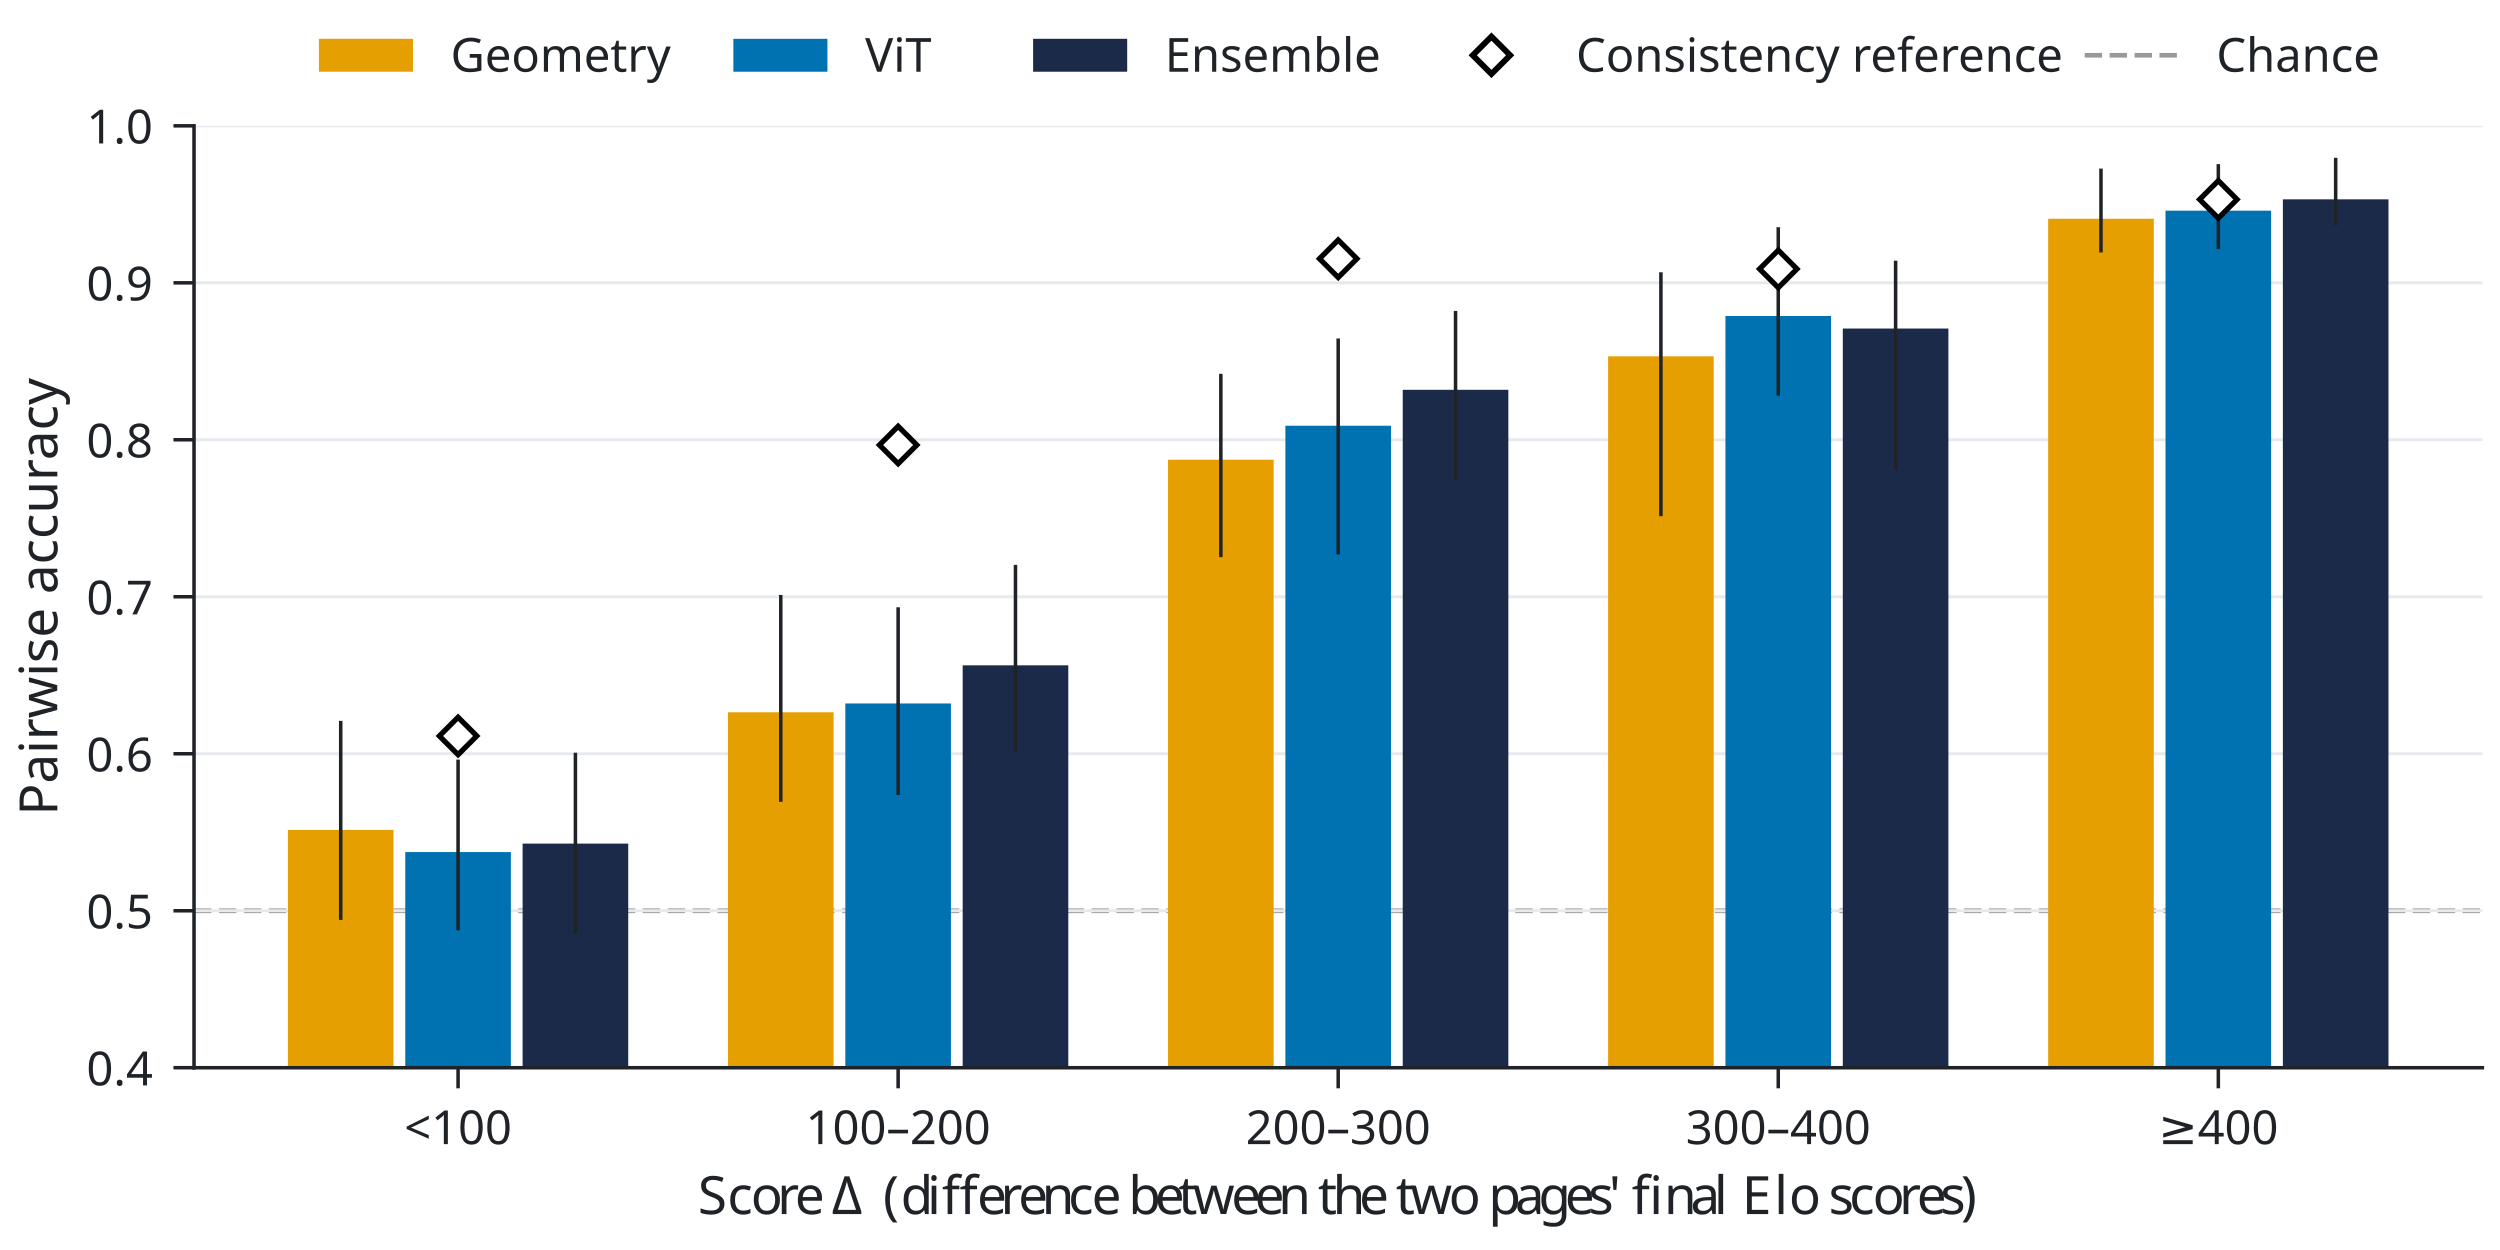
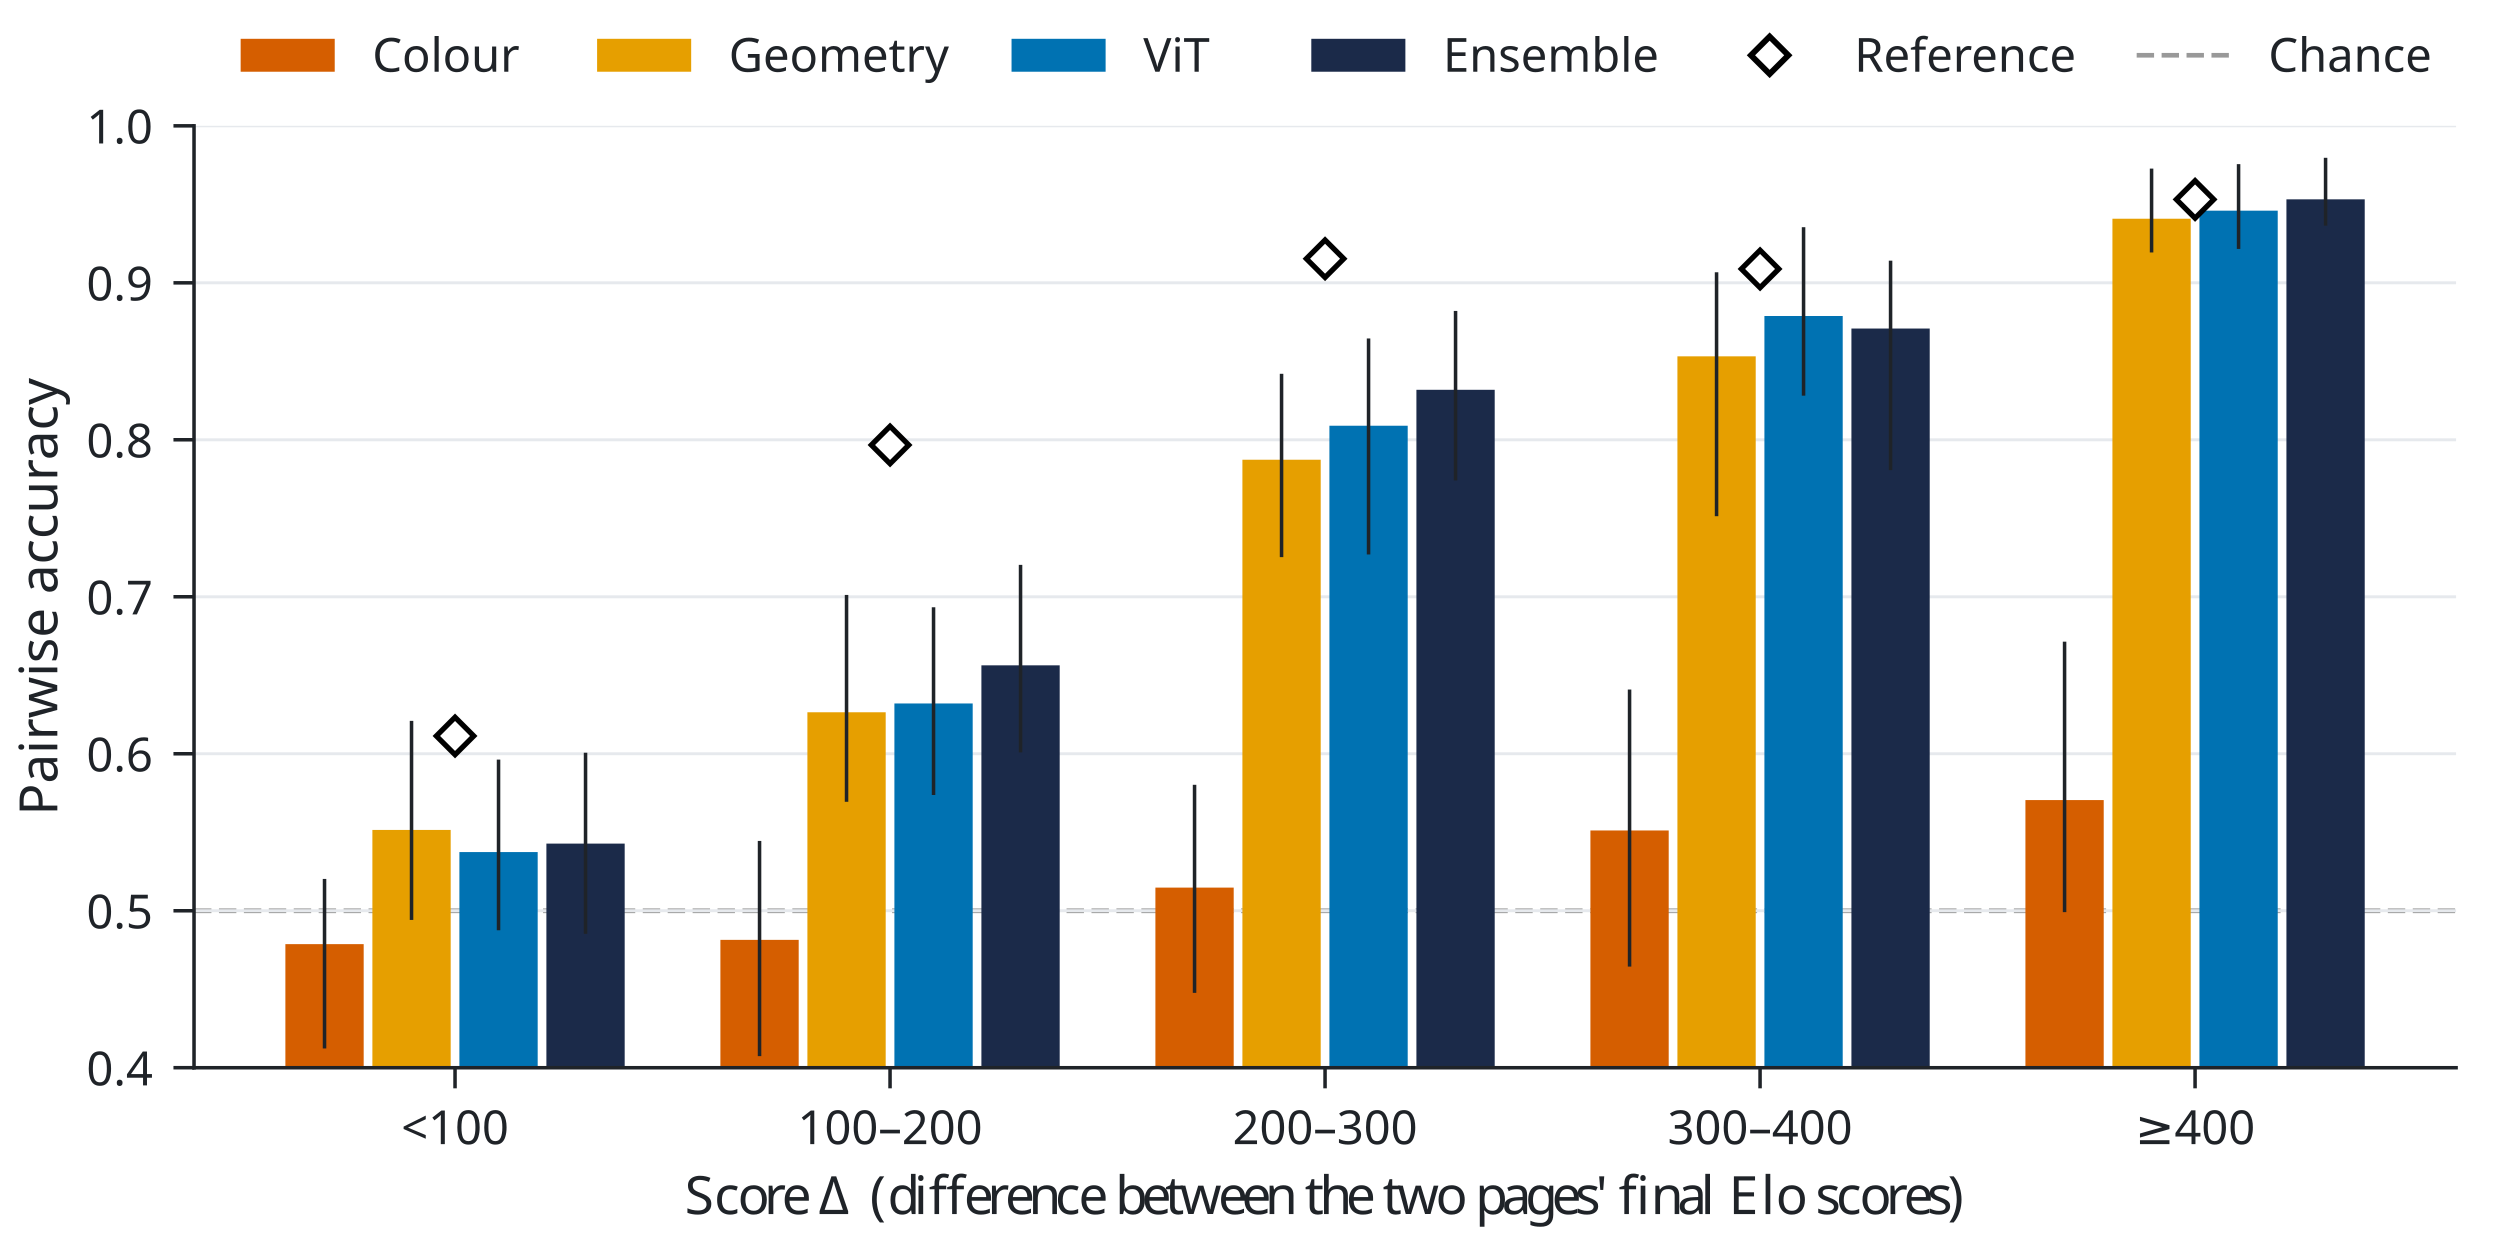
<svg xmlns="http://www.w3.org/2000/svg" xmlns:xlink="http://www.w3.org/1999/xlink" width="425.197pt" height="212.598pt" viewBox="0 0 425.197 212.598" version="1.1">
  <defs>
    <style type="text/css">*{stroke-linejoin: round; stroke-linecap: butt}</style>
  </defs>
  <g id="figure_1">
    <g id="patch_1">
      <path d="M 0 212.598  L 425.197 212.598  L 425.197 0  L 0 0  z " style="fill: #ffffff" />
    </g>
    <g id="axes_1">
      <g id="patch_2">
-         <path d="M 33 181.598  L 422.197 181.598  L 422.197 21.4  L 33 21.4  z " style="fill: #ffffff" />
+         <path d="M 33 181.598  L 417.727 181.598  L 417.727 21.4  L 33 21.4  z " style="fill: #ffffff" />
      </g>
      <g id="line2d_1">
-         <path d="M 33 154.899  L 422.197 154.899  " clip-path="url(#pdc57223ebe)" style="fill: none; stroke-dasharray: 2.96,1.28; stroke-dashoffset: 0; stroke: #999999; stroke-width: 0.8" />
+         <path d="M 33 154.899  L 417.727 154.899  " clip-path="url(#pe138b8163e)" style="fill: none; stroke-dasharray: 2.96,1.28; stroke-dashoffset: 0; stroke: #999999; stroke-width: 0.8" />
      </g>
      <g id="matplotlib.axis_1">
        <g id="xtick_1">
          <g id="line2d_2">
            <defs>
              <path id="mc6955b4640" d="M 0 0  L 0 3.5  " style="stroke: #1f2328; stroke-width: 0.6" />
            </defs>
            <g>
-               <use xlink:href="#mc6955b4640" x="77.908" y="181.598" style="fill: #1f2328; stroke: #1f2328; stroke-width: 0.6" />
+               <use xlink:href="#mc6955b4640" x="77.392" y="181.598" style="fill: #1f2328; stroke: #1f2328; stroke-width: 0.6" />
            </g>
          </g>
          <g id="text_1">
-             <text style="font-size: 8px; font-family: 'STIXGeneral'; text-anchor: middle; fill: #1f2328" x="77.908" y="194.598" transform="rotate(-0 77.90751 194.5982)">&lt;100</text>
+             <text style="font-size: 8px; font-family: 'STIXGeneral'; text-anchor: middle; fill: #1f2328" x="77.392" y="194.598" transform="rotate(-0 77.39179 194.5982)">&lt;100</text>
          </g>
        </g>
        <g id="xtick_2">
          <g id="line2d_3">
            <g>
-               <use xlink:href="#mc6955b4640" x="152.753" y="181.598" style="fill: #1f2328; stroke: #1f2328; stroke-width: 0.6" />
+               <use xlink:href="#mc6955b4640" x="151.378" y="181.598" style="fill: #1f2328; stroke: #1f2328; stroke-width: 0.6" />
            </g>
          </g>
          <g id="text_2">
-             <text style="font-size: 8px; font-family: 'STIXGeneral'; text-anchor: middle; fill: #1f2328" x="152.753" y="194.598" transform="rotate(-0 152.753 194.5982)">100–200</text>
+             <text style="font-size: 8px; font-family: 'STIXGeneral'; text-anchor: middle; fill: #1f2328" x="151.378" y="194.598" transform="rotate(-0 151.3777 194.5982)">100–200</text>
          </g>
        </g>
        <g id="xtick_3">
          <g id="line2d_4">
            <g>
-               <use xlink:href="#mc6955b4640" x="227.598" y="181.598" style="fill: #1f2328; stroke: #1f2328; stroke-width: 0.6" />
+               <use xlink:href="#mc6955b4640" x="225.364" y="181.598" style="fill: #1f2328; stroke: #1f2328; stroke-width: 0.6" />
            </g>
          </g>
          <g id="text_3">
-             <text style="font-size: 8px; font-family: 'STIXGeneral'; text-anchor: middle; fill: #1f2328" x="227.598" y="194.598" transform="rotate(-0 227.5984 194.5982)">200–300</text>
+             <text style="font-size: 8px; font-family: 'STIXGeneral'; text-anchor: middle; fill: #1f2328" x="225.364" y="194.598" transform="rotate(-0 225.3636 194.5982)">200–300</text>
          </g>
        </g>
        <g id="xtick_4">
          <g id="line2d_5">
            <g>
-               <use xlink:href="#mc6955b4640" x="302.444" y="181.598" style="fill: #1f2328; stroke: #1f2328; stroke-width: 0.6" />
+               <use xlink:href="#mc6955b4640" x="299.35" y="181.598" style="fill: #1f2328; stroke: #1f2328; stroke-width: 0.6" />
            </g>
          </g>
          <g id="text_4">
-             <text style="font-size: 8px; font-family: 'STIXGeneral'; text-anchor: middle; fill: #1f2328" x="302.444" y="194.598" transform="rotate(-0 302.4439 194.5982)">300–400</text>
+             <text style="font-size: 8px; font-family: 'STIXGeneral'; text-anchor: middle; fill: #1f2328" x="299.35" y="194.598" transform="rotate(-0 299.3495 194.5982)">300–400</text>
          </g>
        </g>
        <g id="xtick_5">
          <g id="line2d_6">
            <g>
-               <use xlink:href="#mc6955b4640" x="377.289" y="181.598" style="fill: #1f2328; stroke: #1f2328; stroke-width: 0.6" />
+               <use xlink:href="#mc6955b4640" x="373.335" y="181.598" style="fill: #1f2328; stroke: #1f2328; stroke-width: 0.6" />
            </g>
          </g>
          <g id="text_5">
-             <text style="font-size: 8px; font-family: 'STIXGeneral'; text-anchor: middle; fill: #1f2328" x="377.289" y="194.598" transform="rotate(-0 377.2893 194.5982)">≥400</text>
+             <text style="font-size: 8px; font-family: 'STIXGeneral'; text-anchor: middle; fill: #1f2328" x="373.335" y="194.598" transform="rotate(-0 373.3354 194.5982)">≥400</text>
          </g>
        </g>
        <g id="text_6">
-           <g style="fill: #1f2328" transform="translate(118.6984 207.3482)">
+           <g style="fill: #1f2328" transform="translate(116.4636 207.3482)">
            <text>
              <tspan x="0" y="-0.859" style="font-size: 9px; font-family: 'STIXGeneral'; fill: #1f2328">S</tspan>
              <tspan x="5.004" y="-0.859" style="font-size: 9px; font-family: 'STIXGeneral'; fill: #1f2328">c</tspan>
              <tspan x="9" y="-0.859" style="font-size: 9px; font-family: 'STIXGeneral'; fill: #1f2328">o</tspan>
              <tspan x="13.5" y="-0.859" style="font-size: 9px; font-family: 'STIXGeneral'; fill: #1f2328">r</tspan>
              <tspan x="16.497" y="-0.859" style="font-size: 9px; font-family: 'STIXGeneral'; fill: #1f2328">e</tspan>
              <tspan x="20.493" y="-0.859" style="font-size: 9px; font-family: 'STIXGeneral'; fill: #1f2328"> </tspan>
              <tspan x="22.743" y="-0.859" style="font-size: 9px; font-family: 'STIXGeneral'; fill: #1f2328">Δ</tspan>
              <tspan x="29.241" y="-0.859" style="font-size: 9px; font-family: 'STIXGeneral'; fill: #1f2328"> </tspan>
              <tspan x="31.491" y="-0.859" style="font-size: 9px; font-family: 'STIXGeneral'; fill: #1f2328">(</tspan>
              <tspan x="34.488" y="-0.859" style="font-size: 9px; font-family: 'STIXGeneral'; fill: #1f2328">d</tspan>
              <tspan x="38.988" y="-0.859" style="font-size: 9px; font-family: 'STIXGeneral'; fill: #1f2328">i</tspan>
              <tspan x="41.49" y="-0.859" style="font-size: 9px; font-family: 'STIXGeneral'; fill: #1f2328">f</tspan>
              <tspan x="44.487" y="-0.859" style="font-size: 9px; font-family: 'STIXGeneral'; fill: #1f2328">f</tspan>
              <tspan x="47.484" y="-0.859" style="font-size: 9px; font-family: 'STIXGeneral'; fill: #1f2328">e</tspan>
              <tspan x="51.48" y="-0.859" style="font-size: 9px; font-family: 'STIXGeneral'; fill: #1f2328">r</tspan>
              <tspan x="54.477" y="-0.859" style="font-size: 9px; font-family: 'STIXGeneral'; fill: #1f2328">e</tspan>
              <tspan x="58.473" y="-0.859" style="font-size: 9px; font-family: 'STIXGeneral'; fill: #1f2328">n</tspan>
              <tspan x="62.973" y="-0.859" style="font-size: 9px; font-family: 'STIXGeneral'; fill: #1f2328">c</tspan>
              <tspan x="66.969" y="-0.859" style="font-size: 9px; font-family: 'STIXGeneral'; fill: #1f2328">e</tspan>
              <tspan x="70.966" y="-0.859" style="font-size: 9px; font-family: 'STIXGeneral'; fill: #1f2328"> </tspan>
              <tspan x="73.216" y="-0.859" style="font-size: 9px; font-family: 'STIXGeneral'; fill: #1f2328">b</tspan>
              <tspan x="77.716" y="-0.859" style="font-size: 9px; font-family: 'STIXGeneral'; fill: #1f2328">e</tspan>
              <tspan x="81.712" y="-0.859" style="font-size: 9px; font-family: 'STIXGeneral'; fill: #1f2328">t</tspan>
              <tspan x="84.214" y="-0.859" style="font-size: 9px; font-family: 'STIXGeneral'; fill: #1f2328">w</tspan>
              <tspan x="90.712" y="-0.859" style="font-size: 9px; font-family: 'STIXGeneral'; fill: #1f2328">e</tspan>
              <tspan x="94.708" y="-0.859" style="font-size: 9px; font-family: 'STIXGeneral'; fill: #1f2328">e</tspan>
              <tspan x="98.704" y="-0.859" style="font-size: 9px; font-family: 'STIXGeneral'; fill: #1f2328">n</tspan>
              <tspan x="103.204" y="-0.859" style="font-size: 9px; font-family: 'STIXGeneral'; fill: #1f2328"> </tspan>
              <tspan x="105.454" y="-0.859" style="font-size: 9px; font-family: 'STIXGeneral'; fill: #1f2328">t</tspan>
              <tspan x="107.956" y="-0.859" style="font-size: 9px; font-family: 'STIXGeneral'; fill: #1f2328">h</tspan>
              <tspan x="112.456" y="-0.859" style="font-size: 9px; font-family: 'STIXGeneral'; fill: #1f2328">e</tspan>
              <tspan x="116.452" y="-0.859" style="font-size: 9px; font-family: 'STIXGeneral'; fill: #1f2328"> </tspan>
              <tspan x="118.702" y="-0.859" style="font-size: 9px; font-family: 'STIXGeneral'; fill: #1f2328">t</tspan>
              <tspan x="121.204" y="-0.859" style="font-size: 9px; font-family: 'STIXGeneral'; fill: #1f2328">w</tspan>
              <tspan x="127.702" y="-0.859" style="font-size: 9px; font-family: 'STIXGeneral'; fill: #1f2328">o</tspan>
              <tspan x="132.202" y="-0.859" style="font-size: 9px; font-family: 'STIXGeneral'; fill: #1f2328"> </tspan>
              <tspan x="134.452" y="-0.859" style="font-size: 9px; font-family: 'STIXGeneral'; fill: #1f2328">p</tspan>
              <tspan x="138.952" y="-0.859" style="font-size: 9px; font-family: 'STIXGeneral'; fill: #1f2328">a</tspan>
              <tspan x="142.948" y="-0.859" style="font-size: 9px; font-family: 'STIXGeneral'; fill: #1f2328">g</tspan>
              <tspan x="147.448" y="-0.859" style="font-size: 9px; font-family: 'STIXGeneral'; fill: #1f2328">e</tspan>
              <tspan x="151.444" y="-0.859" style="font-size: 9px; font-family: 'STIXGeneral'; fill: #1f2328">s</tspan>
              <tspan x="154.945" y="-0.859" style="font-size: 9px; font-family: 'STIXGeneral'; fill: #1f2328">'</tspan>
              <tspan x="156.565" y="-0.859" style="font-size: 9px; font-family: 'STIXGeneral'; fill: #1f2328"> </tspan>
              <tspan x="158.815" y="-0.859" style="font-size: 9px; font-family: 'STIXGeneral'; fill: #1f2328">f</tspan>
              <tspan x="161.812" y="-0.859" style="font-size: 9px; font-family: 'STIXGeneral'; fill: #1f2328">i</tspan>
              <tspan x="164.314" y="-0.859" style="font-size: 9px; font-family: 'STIXGeneral'; fill: #1f2328">n</tspan>
              <tspan x="168.814" y="-0.859" style="font-size: 9px; font-family: 'STIXGeneral'; fill: #1f2328">a</tspan>
              <tspan x="172.81" y="-0.859" style="font-size: 9px; font-family: 'STIXGeneral'; fill: #1f2328">l</tspan>
              <tspan x="175.312" y="-0.859" style="font-size: 9px; font-family: 'STIXGeneral'; fill: #1f2328"> </tspan>
              <tspan x="177.562" y="-0.859" style="font-size: 9px; font-family: 'STIXGeneral'; fill: #1f2328">E</tspan>
              <tspan x="183.061" y="-0.859" style="font-size: 9px; font-family: 'STIXGeneral'; fill: #1f2328">l</tspan>
              <tspan x="185.563" y="-0.859" style="font-size: 9px; font-family: 'STIXGeneral'; fill: #1f2328">o</tspan>
              <tspan x="190.063" y="-0.859" style="font-size: 9px; font-family: 'STIXGeneral'; fill: #1f2328"> </tspan>
              <tspan x="192.313" y="-0.859" style="font-size: 9px; font-family: 'STIXGeneral'; fill: #1f2328">s</tspan>
              <tspan x="195.814" y="-0.859" style="font-size: 9px; font-family: 'STIXGeneral'; fill: #1f2328">c</tspan>
              <tspan x="199.81" y="-0.859" style="font-size: 9px; font-family: 'STIXGeneral'; fill: #1f2328">o</tspan>
              <tspan x="204.31" y="-0.859" style="font-size: 9px; font-family: 'STIXGeneral'; fill: #1f2328">r</tspan>
              <tspan x="207.307" y="-0.859" style="font-size: 9px; font-family: 'STIXGeneral'; fill: #1f2328">e</tspan>
              <tspan x="211.304" y="-0.859" style="font-size: 9px; font-family: 'STIXGeneral'; fill: #1f2328">s</tspan>
              <tspan x="214.805" y="-0.859" style="font-size: 9px; font-family: 'STIXGeneral'; fill: #1f2328">)</tspan>
            </text>
          </g>
        </g>
      </g>
      <g id="matplotlib.axis_2">
        <g id="ytick_1">
          <g id="line2d_7">
-             <path d="M 33 181.598  L 422.197 181.598  " clip-path="url(#pdc57223ebe)" style="fill: none; stroke: #e6e9ed; stroke-width: 0.5; stroke-linecap: square" />
+             <path d="M 33 181.598  L 417.727 181.598  " clip-path="url(#pe138b8163e)" style="fill: none; stroke: #e6e9ed; stroke-width: 0.5; stroke-linecap: square" />
          </g>
          <g id="line2d_8">
            <defs>
              <path id="m5b5fa22efd" d="M 0 0  L -3.5 0  " style="stroke: #1f2328; stroke-width: 0.6" />
            </defs>
            <g>
              <use xlink:href="#m5b5fa22efd" x="33" y="181.598" style="fill: #1f2328; stroke: #1f2328; stroke-width: 0.6" />
            </g>
          </g>
          <g id="text_7">
            <text style="font-size: 8px; font-family: 'STIXGeneral'; text-anchor: end; fill: #1f2328" x="26" y="184.598" transform="rotate(-0 26.00024 184.5982)">0.4</text>
          </g>
        </g>
        <g id="ytick_2">
          <g id="line2d_9">
-             <path d="M 33 154.899  L 422.197 154.899  " clip-path="url(#pdc57223ebe)" style="fill: none; stroke: #e6e9ed; stroke-width: 0.5; stroke-linecap: square" />
+             <path d="M 33 154.899  L 417.727 154.899  " clip-path="url(#pe138b8163e)" style="fill: none; stroke: #e6e9ed; stroke-width: 0.5; stroke-linecap: square" />
          </g>
          <g id="line2d_10">
            <g>
              <use xlink:href="#m5b5fa22efd" x="33" y="154.899" style="fill: #1f2328; stroke: #1f2328; stroke-width: 0.6" />
            </g>
          </g>
          <g id="text_8">
            <text style="font-size: 8px; font-family: 'STIXGeneral'; text-anchor: end; fill: #1f2328" x="26" y="157.899" transform="rotate(-0 26.00024 157.8985)">0.5</text>
          </g>
        </g>
        <g id="ytick_3">
          <g id="line2d_11">
-             <path d="M 33 128.199  L 422.197 128.199  " clip-path="url(#pdc57223ebe)" style="fill: none; stroke: #e6e9ed; stroke-width: 0.5; stroke-linecap: square" />
+             <path d="M 33 128.199  L 417.727 128.199  " clip-path="url(#pe138b8163e)" style="fill: none; stroke: #e6e9ed; stroke-width: 0.5; stroke-linecap: square" />
          </g>
          <g id="line2d_12">
            <g>
              <use xlink:href="#m5b5fa22efd" x="33" y="128.199" style="fill: #1f2328; stroke: #1f2328; stroke-width: 0.6" />
            </g>
          </g>
          <g id="text_9">
            <text style="font-size: 8px; font-family: 'STIXGeneral'; text-anchor: end; fill: #1f2328" x="26" y="131.199" transform="rotate(-0 26.00024 131.1989)">0.6</text>
          </g>
        </g>
        <g id="ytick_4">
          <g id="line2d_13">
-             <path d="M 33 101.499  L 422.197 101.499  " clip-path="url(#pdc57223ebe)" style="fill: none; stroke: #e6e9ed; stroke-width: 0.5; stroke-linecap: square" />
+             <path d="M 33 101.499  L 417.727 101.499  " clip-path="url(#pe138b8163e)" style="fill: none; stroke: #e6e9ed; stroke-width: 0.5; stroke-linecap: square" />
          </g>
          <g id="line2d_14">
            <g>
              <use xlink:href="#m5b5fa22efd" x="33" y="101.499" style="fill: #1f2328; stroke: #1f2328; stroke-width: 0.6" />
            </g>
          </g>
          <g id="text_10">
            <text style="font-size: 8px; font-family: 'STIXGeneral'; text-anchor: end; fill: #1f2328" x="26" y="104.499" transform="rotate(-0 26.00024 104.4992)">0.7</text>
          </g>
        </g>
        <g id="ytick_5">
          <g id="line2d_15">
-             <path d="M 33 74.8  L 422.197 74.8  " clip-path="url(#pdc57223ebe)" style="fill: none; stroke: #e6e9ed; stroke-width: 0.5; stroke-linecap: square" />
+             <path d="M 33 74.8  L 417.727 74.8  " clip-path="url(#pe138b8163e)" style="fill: none; stroke: #e6e9ed; stroke-width: 0.5; stroke-linecap: square" />
          </g>
          <g id="line2d_16">
            <g>
              <use xlink:href="#m5b5fa22efd" x="33" y="74.8" style="fill: #1f2328; stroke: #1f2328; stroke-width: 0.6" />
            </g>
          </g>
          <g id="text_11">
            <text style="font-size: 8px; font-family: 'STIXGeneral'; text-anchor: end; fill: #1f2328" x="26" y="77.8" transform="rotate(-0 26.00024 77.79955)">0.8</text>
          </g>
        </g>
        <g id="ytick_6">
          <g id="line2d_17">
-             <path d="M 33 48.1  L 422.197 48.1  " clip-path="url(#pdc57223ebe)" style="fill: none; stroke: #e6e9ed; stroke-width: 0.5; stroke-linecap: square" />
+             <path d="M 33 48.1  L 417.727 48.1  " clip-path="url(#pe138b8163e)" style="fill: none; stroke: #e6e9ed; stroke-width: 0.5; stroke-linecap: square" />
          </g>
          <g id="line2d_18">
            <g>
              <use xlink:href="#m5b5fa22efd" x="33" y="48.1" style="fill: #1f2328; stroke: #1f2328; stroke-width: 0.6" />
            </g>
          </g>
          <g id="text_12">
            <text style="font-size: 8px; font-family: 'STIXGeneral'; text-anchor: end; fill: #1f2328" x="26" y="51.1" transform="rotate(-0 26.00024 51.0999)">0.9</text>
          </g>
        </g>
        <g id="ytick_7">
          <g id="line2d_19">
-             <path d="M 33 21.4  L 422.197 21.4  " clip-path="url(#pdc57223ebe)" style="fill: none; stroke: #e6e9ed; stroke-width: 0.5; stroke-linecap: square" />
+             <path d="M 33 21.4  L 417.727 21.4  " clip-path="url(#pe138b8163e)" style="fill: none; stroke: #e6e9ed; stroke-width: 0.5; stroke-linecap: square" />
          </g>
          <g id="line2d_20">
            <g>
              <use xlink:href="#m5b5fa22efd" x="33" y="21.4" style="fill: #1f2328; stroke: #1f2328; stroke-width: 0.6" />
            </g>
          </g>
          <g id="text_13">
            <text style="font-size: 8px; font-family: 'STIXGeneral'; text-anchor: end; fill: #1f2328" x="26" y="24.4" transform="rotate(-0 26.00024 24.40024)">1.0</text>
          </g>
        </g>
        <g id="text_14">
          <text style="font-size: 9px; font-family: 'STIXGeneral'; text-anchor: middle; fill: #1f2328" x="9.75" y="101.499" transform="rotate(-90 9.75024 101.4992)">Pairwise accuracy</text>
        </g>
      </g>
      <g id="patch_3">
-         <path d="M 48.967 181.598  L 66.93 181.598  L 66.93 141.153  L 48.967 141.153  z " clip-path="url(#pdc57223ebe)" style="fill: #e69f00" />
+         <path d="M 48.537 181.598  L 61.855 181.598  L 61.855 160.581  L 48.537 160.581  z " clip-path="url(#pe138b8163e)" style="fill: #d55e00" />
      </g>
      <g id="patch_4">
-         <path d="M 123.813 181.598  L 141.776 181.598  L 141.776 121.142  L 123.813 121.142  z " clip-path="url(#pdc57223ebe)" style="fill: #e69f00" />
+         <path d="M 122.523 181.598  L 135.841 181.598  L 135.841 159.851  L 122.523 159.851  z " clip-path="url(#pe138b8163e)" style="fill: #d55e00" />
      </g>
      <g id="patch_5">
-         <path d="M 198.658 181.598  L 216.621 181.598  L 216.621 78.193  L 198.658 78.193  z " clip-path="url(#pdc57223ebe)" style="fill: #e69f00" />
+         <path d="M 196.509 181.598  L 209.827 181.598  L 209.827 150.967  L 196.509 150.967  z " clip-path="url(#pe138b8163e)" style="fill: #d55e00" />
      </g>
      <g id="patch_6">
-         <path d="M 273.504 181.598  L 291.467 181.598  L 291.467 60.604  L 273.504 60.604  z " clip-path="url(#pdc57223ebe)" style="fill: #e69f00" />
+         <path d="M 270.495 181.598  L 283.812 181.598  L 283.812 141.241  L 270.495 141.241  z " clip-path="url(#pe138b8163e)" style="fill: #d55e00" />
      </g>
      <g id="patch_7">
-         <path d="M 348.349 181.598  L 366.312 181.598  L 366.312 37.206  L 348.349 37.206  z " clip-path="url(#pdc57223ebe)" style="fill: #e69f00" />
+         <path d="M 344.481 181.598  L 357.798 181.598  L 357.798 136.073  L 344.481 136.073  z " clip-path="url(#pe138b8163e)" style="fill: #d55e00" />
      </g>
      <g id="patch_8">
-         <path d="M 68.926 181.598  L 86.889 181.598  L 86.889 144.923  L 68.926 144.923  z " clip-path="url(#pdc57223ebe)" style="fill: #0072b2" />
+         <path d="M 63.334 181.598  L 76.652 181.598  L 76.652 141.153  L 63.334 141.153  z " clip-path="url(#pe138b8163e)" style="fill: #e69f00" />
      </g>
      <g id="patch_9">
-         <path d="M 143.772 181.598  L 161.734 181.598  L 161.734 119.642  L 143.772 119.642  z " clip-path="url(#pdc57223ebe)" style="fill: #0072b2" />
+         <path d="M 137.32 181.598  L 150.638 181.598  L 150.638 121.142  L 137.32 121.142  z " clip-path="url(#pe138b8163e)" style="fill: #e69f00" />
      </g>
      <g id="patch_10">
-         <path d="M 218.617 181.598  L 236.58 181.598  L 236.58 72.41  L 218.617 72.41  z " clip-path="url(#pdc57223ebe)" style="fill: #0072b2" />
+         <path d="M 211.306 181.598  L 224.624 181.598  L 224.624 78.193  L 211.306 78.193  z " clip-path="url(#pe138b8163e)" style="fill: #e69f00" />
      </g>
      <g id="patch_11">
-         <path d="M 293.462 181.598  L 311.425 181.598  L 311.425 53.747  L 293.462 53.747  z " clip-path="url(#pdc57223ebe)" style="fill: #0072b2" />
+         <path d="M 285.292 181.598  L 298.61 181.598  L 298.61 60.604  L 285.292 60.604  z " clip-path="url(#pe138b8163e)" style="fill: #e69f00" />
      </g>
      <g id="patch_12">
-         <path d="M 368.308 181.598  L 386.271 181.598  L 386.271 35.833  L 368.308 35.833  z " clip-path="url(#pdc57223ebe)" style="fill: #0072b2" />
+         <path d="M 359.278 181.598  L 372.596 181.598  L 372.596 37.206  L 359.278 37.206  z " clip-path="url(#pe138b8163e)" style="fill: #e69f00" />
      </g>
      <g id="patch_13">
-         <path d="M 88.885 181.598  L 106.848 181.598  L 106.848 143.475  L 88.885 143.475  z " clip-path="url(#pdc57223ebe)" style="fill: #1b2a49" />
+         <path d="M 78.132 181.598  L 91.449 181.598  L 91.449 144.923  L 78.132 144.923  z " clip-path="url(#pe138b8163e)" style="fill: #0072b2" />
      </g>
      <g id="patch_14">
-         <path d="M 163.73 181.598  L 181.693 181.598  L 181.693 113.162  L 163.73 113.162  z " clip-path="url(#pdc57223ebe)" style="fill: #1b2a49" />
+         <path d="M 152.118 181.598  L 165.435 181.598  L 165.435 119.642  L 152.118 119.642  z " clip-path="url(#pe138b8163e)" style="fill: #0072b2" />
      </g>
      <g id="patch_15">
-         <path d="M 238.576 181.598  L 256.539 181.598  L 256.539 66.295  L 238.576 66.295  z " clip-path="url(#pdc57223ebe)" style="fill: #1b2a49" />
+         <path d="M 226.103 181.598  L 239.421 181.598  L 239.421 72.41  L 226.103 72.41  z " clip-path="url(#pe138b8163e)" style="fill: #0072b2" />
      </g>
      <g id="patch_16">
-         <path d="M 313.421 181.598  L 331.384 181.598  L 331.384 55.872  L 313.421 55.872  z " clip-path="url(#pdc57223ebe)" style="fill: #1b2a49" />
+         <path d="M 300.089 181.598  L 313.407 181.598  L 313.407 53.747  L 300.089 53.747  z " clip-path="url(#pe138b8163e)" style="fill: #0072b2" />
      </g>
      <g id="patch_17">
-         <path d="M 388.267 181.598  L 406.23 181.598  L 406.23 33.9  L 388.267 33.9  z " clip-path="url(#pdc57223ebe)" style="fill: #1b2a49" />
+         <path d="M 374.075 181.598  L 387.393 181.598  L 387.393 35.833  L 374.075 35.833  z " clip-path="url(#pe138b8163e)" style="fill: #0072b2" />
+       </g>
+       <g id="patch_18">
+         <path d="M 92.929 181.598  L 106.246 181.598  L 106.246 143.475  L 92.929 143.475  z " clip-path="url(#pe138b8163e)" style="fill: #1b2a49" />
+       </g>
+       <g id="patch_19">
+         <path d="M 166.915 181.598  L 180.232 181.598  L 180.232 113.162  L 166.915 113.162  z " clip-path="url(#pe138b8163e)" style="fill: #1b2a49" />
+       </g>
+       <g id="patch_20">
+         <path d="M 240.901 181.598  L 254.218 181.598  L 254.218 66.295  L 240.901 66.295  z " clip-path="url(#pe138b8163e)" style="fill: #1b2a49" />
+       </g>
+       <g id="patch_21">
+         <path d="M 314.887 181.598  L 328.204 181.598  L 328.204 55.872  L 314.887 55.872  z " clip-path="url(#pe138b8163e)" style="fill: #1b2a49" />
+       </g>
+       <g id="patch_22">
+         <path d="M 388.872 181.598  L 402.19 181.598  L 402.19 33.9  L 388.872 33.9  z " clip-path="url(#pe138b8163e)" style="fill: #1b2a49" />
      </g>
      <g id="LineCollection_1">
-         <path d="M 57.949 156.458  L 57.949 122.606  " clip-path="url(#pdc57223ebe)" style="fill: none; stroke: #1f2328; stroke-width: 0.6" />
-         <path d="M 132.794 136.365  L 132.794 101.189  " clip-path="url(#pdc57223ebe)" style="fill: none; stroke: #1f2328; stroke-width: 0.6" />
-         <path d="M 207.64 94.76  L 207.64 63.573  " clip-path="url(#pdc57223ebe)" style="fill: none; stroke: #1f2328; stroke-width: 0.6" />
-         <path d="M 282.485 87.792  L 282.485 46.312  " clip-path="url(#pdc57223ebe)" style="fill: none; stroke: #1f2328; stroke-width: 0.6" />
-         <path d="M 357.331 42.939  L 357.331 28.675  " clip-path="url(#pdc57223ebe)" style="fill: none; stroke: #1f2328; stroke-width: 0.6" />
+         <path d="M 55.196 178.323  L 55.196 149.491  " clip-path="url(#pe138b8163e)" style="fill: none; stroke: #1f2328; stroke-width: 0.6" />
+         <path d="M 129.182 179.621  L 129.182 143.03  " clip-path="url(#pe138b8163e)" style="fill: none; stroke: #1f2328; stroke-width: 0.6" />
+         <path d="M 203.168 168.87  L 203.168 133.474  " clip-path="url(#pe138b8163e)" style="fill: none; stroke: #1f2328; stroke-width: 0.6" />
+         <path d="M 277.154 164.402  L 277.154 117.278  " clip-path="url(#pe138b8163e)" style="fill: none; stroke: #1f2328; stroke-width: 0.6" />
+         <path d="M 351.14 155.14  L 351.14 109.135  " clip-path="url(#pe138b8163e)" style="fill: none; stroke: #1f2328; stroke-width: 0.6" />
      </g>
      <g id="LineCollection_2">
-         <path d="M 77.908 158.217  L 77.908 129.19  " clip-path="url(#pdc57223ebe)" style="fill: none; stroke: #1f2328; stroke-width: 0.6" />
-         <path d="M 152.753 135.212  L 152.753 103.278  " clip-path="url(#pdc57223ebe)" style="fill: none; stroke: #1f2328; stroke-width: 0.6" />
-         <path d="M 227.598 94.299  L 227.598 57.566  " clip-path="url(#pdc57223ebe)" style="fill: none; stroke: #1f2328; stroke-width: 0.6" />
-         <path d="M 302.444 67.293  L 302.444 38.64  " clip-path="url(#pdc57223ebe)" style="fill: none; stroke: #1f2328; stroke-width: 0.6" />
-         <path d="M 377.289 42.341  L 377.289 27.911  " clip-path="url(#pdc57223ebe)" style="fill: none; stroke: #1f2328; stroke-width: 0.6" />
+         <path d="M 69.993 156.458  L 69.993 122.606  " clip-path="url(#pe138b8163e)" style="fill: none; stroke: #1f2328; stroke-width: 0.6" />
+         <path d="M 143.979 136.365  L 143.979 101.189  " clip-path="url(#pe138b8163e)" style="fill: none; stroke: #1f2328; stroke-width: 0.6" />
+         <path d="M 217.965 94.76  L 217.965 63.573  " clip-path="url(#pe138b8163e)" style="fill: none; stroke: #1f2328; stroke-width: 0.6" />
+         <path d="M 291.951 87.792  L 291.951 46.312  " clip-path="url(#pe138b8163e)" style="fill: none; stroke: #1f2328; stroke-width: 0.6" />
+         <path d="M 365.937 42.939  L 365.937 28.675  " clip-path="url(#pe138b8163e)" style="fill: none; stroke: #1f2328; stroke-width: 0.6" />
      </g>
      <g id="LineCollection_3">
-         <path d="M 97.866 158.833  L 97.866 128.022  " clip-path="url(#pdc57223ebe)" style="fill: none; stroke: #1f2328; stroke-width: 0.6" />
-         <path d="M 172.712 127.971  L 172.712 96.074  " clip-path="url(#pdc57223ebe)" style="fill: none; stroke: #1f2328; stroke-width: 0.6" />
-         <path d="M 247.557 81.72  L 247.557 52.88  " clip-path="url(#pdc57223ebe)" style="fill: none; stroke: #1f2328; stroke-width: 0.6" />
-         <path d="M 322.403 79.962  L 322.403 44.335  " clip-path="url(#pdc57223ebe)" style="fill: none; stroke: #1f2328; stroke-width: 0.6" />
-         <path d="M 397.248 38.382  L 397.248 26.833  " clip-path="url(#pdc57223ebe)" style="fill: none; stroke: #1f2328; stroke-width: 0.6" />
-       </g>
-       <g id="patch_18">
+         <path d="M 84.79 158.217  L 84.79 129.19  " clip-path="url(#pe138b8163e)" style="fill: none; stroke: #1f2328; stroke-width: 0.6" />
+         <path d="M 158.776 135.212  L 158.776 103.278  " clip-path="url(#pe138b8163e)" style="fill: none; stroke: #1f2328; stroke-width: 0.6" />
+         <path d="M 232.762 94.299  L 232.762 57.566  " clip-path="url(#pe138b8163e)" style="fill: none; stroke: #1f2328; stroke-width: 0.6" />
+         <path d="M 306.748 67.293  L 306.748 38.64  " clip-path="url(#pe138b8163e)" style="fill: none; stroke: #1f2328; stroke-width: 0.6" />
+         <path d="M 380.734 42.341  L 380.734 27.911  " clip-path="url(#pe138b8163e)" style="fill: none; stroke: #1f2328; stroke-width: 0.6" />
+       </g>
+       <g id="LineCollection_4">
+         <path d="M 99.588 158.833  L 99.588 128.022  " clip-path="url(#pe138b8163e)" style="fill: none; stroke: #1f2328; stroke-width: 0.6" />
+         <path d="M 173.573 127.971  L 173.573 96.074  " clip-path="url(#pe138b8163e)" style="fill: none; stroke: #1f2328; stroke-width: 0.6" />
+         <path d="M 247.559 81.72  L 247.559 52.88  " clip-path="url(#pe138b8163e)" style="fill: none; stroke: #1f2328; stroke-width: 0.6" />
+         <path d="M 321.545 79.962  L 321.545 44.335  " clip-path="url(#pe138b8163e)" style="fill: none; stroke: #1f2328; stroke-width: 0.6" />
+         <path d="M 395.531 38.382  L 395.531 26.833  " clip-path="url(#pe138b8163e)" style="fill: none; stroke: #1f2328; stroke-width: 0.6" />
+       </g>
+       <g id="patch_23">
        <path d="M 33 181.598  L 33 21.4  " style="fill: none; stroke: #1f2328; stroke-width: 0.6; stroke-linejoin: miter; stroke-linecap: square" />
      </g>
-       <g id="patch_19">
-         <path d="M 33 181.598  L 422.197 181.598  " style="fill: none; stroke: #1f2328; stroke-width: 0.6; stroke-linejoin: miter; stroke-linecap: square" />
+       <g id="patch_24">
+         <path d="M 33 181.598  L 417.727 181.598  " style="fill: none; stroke: #1f2328; stroke-width: 0.6; stroke-linejoin: miter; stroke-linecap: square" />
      </g>
      <g id="line2d_21">
        <defs>
          <path id="mb58804b816" d="M -0 3.182  L 3.182 0  L 0 -3.182  L -3.182 -0  z " style="stroke: #000000; stroke-width: 0.9; stroke-linejoin: miter" />
        </defs>
-         <g clip-path="url(#pdc57223ebe)">
-           <use xlink:href="#mb58804b816" x="77.908" y="125.174" style="fill: #ffffff; stroke: #000000; stroke-width: 0.9; stroke-linejoin: miter" />
-           <use xlink:href="#mb58804b816" x="152.753" y="75.684" style="fill: #ffffff; stroke: #000000; stroke-width: 0.9; stroke-linejoin: miter" />
-           <use xlink:href="#mb58804b816" x="227.598" y="44.003" style="fill: #ffffff; stroke: #000000; stroke-width: 0.9; stroke-linejoin: miter" />
-           <use xlink:href="#mb58804b816" x="302.444" y="45.744" style="fill: #ffffff; stroke: #000000; stroke-width: 0.9; stroke-linejoin: miter" />
-           <use xlink:href="#mb58804b816" x="377.289" y="33.919" style="fill: #ffffff; stroke: #000000; stroke-width: 0.9; stroke-linejoin: miter" />
+         <g clip-path="url(#pe138b8163e)">
+           <use xlink:href="#mb58804b816" x="77.392" y="125.174" style="fill: #ffffff; stroke: #000000; stroke-width: 0.9; stroke-linejoin: miter" />
+           <use xlink:href="#mb58804b816" x="151.378" y="75.684" style="fill: #ffffff; stroke: #000000; stroke-width: 0.9; stroke-linejoin: miter" />
+           <use xlink:href="#mb58804b816" x="225.364" y="44.003" style="fill: #ffffff; stroke: #000000; stroke-width: 0.9; stroke-linejoin: miter" />
+           <use xlink:href="#mb58804b816" x="299.35" y="45.744" style="fill: #ffffff; stroke: #000000; stroke-width: 0.9; stroke-linejoin: miter" />
+           <use xlink:href="#mb58804b816" x="373.335" y="33.919" style="fill: #ffffff; stroke: #000000; stroke-width: 0.9; stroke-linejoin: miter" />
        </g>
      </g>
      <g id="legend_1">
-         <g id="patch_20">
-           <path d="M 54.24 12.2  L 70.24 12.2  L 70.24 6.6  L 54.24 6.6  z " style="fill: #e69f00" />
+         <g id="patch_25">
+           <path d="M 40.93 12.2  L 56.93 12.2  L 56.93 6.6  L 40.93 6.6  z " style="fill: #d55e00" />
        </g>
        <g id="text_15">
-           <text style="font-size: 8px; font-family: 'STIXGeneral'; text-anchor: start; fill: #1f2328" x="76.64" y="12.2" transform="rotate(-0 76.6403 12.20024)">Geometry</text>
-         </g>
-         <g id="patch_21">
-           <path d="M 124.728 12.2  L 140.728 12.2  L 140.728 6.6  L 124.728 6.6  z " style="fill: #0072b2" />
+           <text style="font-size: 8px; font-family: 'STIXGeneral'; text-anchor: start; fill: #1f2328" x="63.33" y="12.2" transform="rotate(-0 63.33049 12.20024)">Colour</text>
+         </g>
+         <g id="patch_26">
+           <path d="M 101.554 12.2  L 117.554 12.2  L 117.554 6.6  L 101.554 6.6  z " style="fill: #e69f00" />
        </g>
        <g id="text_16">
-           <text style="font-size: 8px; font-family: 'STIXGeneral'; text-anchor: start; fill: #1f2328" x="147.128" y="12.2" transform="rotate(-0 147.1278 12.20024)">ViT</text>
-         </g>
-         <g id="patch_22">
-           <path d="M 175.712 12.2  L 191.712 12.2  L 191.712 6.6  L 175.712 6.6  z " style="fill: #1b2a49" />
+           <text style="font-size: 8px; font-family: 'STIXGeneral'; text-anchor: start; fill: #1f2328" x="123.954" y="12.2" transform="rotate(-0 123.9542 12.20024)">Geometry</text>
+         </g>
+         <g id="patch_27">
+           <path d="M 172.042 12.2  L 188.042 12.2  L 188.042 6.6  L 172.042 6.6  z " style="fill: #0072b2" />
        </g>
        <g id="text_17">
-           <text style="font-size: 8px; font-family: 'STIXGeneral'; text-anchor: start; fill: #1f2328" x="198.112" y="12.2" transform="rotate(-0 198.1115 12.20024)">Ensemble</text>
+           <text style="font-size: 8px; font-family: 'STIXGeneral'; text-anchor: start; fill: #1f2328" x="194.442" y="12.2" transform="rotate(-0 194.4417 12.20024)">ViT</text>
+         </g>
+         <g id="patch_28">
+           <path d="M 223.025 12.2  L 239.025 12.2  L 239.025 6.6  L 223.025 6.6  z " style="fill: #1b2a49" />
+         </g>
+         <g id="text_18">
+           <text style="font-size: 8px; font-family: 'STIXGeneral'; text-anchor: start; fill: #1f2328" x="245.425" y="12.2" transform="rotate(-0 245.4255 12.20024)">Ensemble</text>
        </g>
        <g id="line2d_22">
          <defs>
            <path id="m9e794ede75" d="M -0 3.182  L 3.182 0  L 0 -3.182  L -3.182 -0  z " style="stroke: #000000; stroke-linejoin: miter" />
          </defs>
          <g>
-             <use xlink:href="#m9e794ede75" x="253.664" y="9.4" style="fill: #ffffff; stroke: #000000; stroke-linejoin: miter" />
-           </g>
-         </g>
-         <g id="text_18">
-           <text style="font-size: 8px; font-family: 'STIXGeneral'; text-anchor: start; fill: #1f2328" x="268.064" y="12.2" transform="rotate(-0 268.0641 12.20024)">Consistency reference</text>
+             <use xlink:href="#m9e794ede75" x="300.978" y="9.4" style="fill: #ffffff; stroke: #000000; stroke-linejoin: miter" />
+           </g>
+         </g>
+         <g id="text_19">
+           <text style="font-size: 8px; font-family: 'STIXGeneral'; text-anchor: start; fill: #1f2328" x="315.378" y="12.2" transform="rotate(-0 315.378 12.20024)">Reference</text>
        </g>
        <g id="line2d_23">
-           <path d="M 354.563 9.4  L 362.563 9.4  L 370.563 9.4  " style="fill: none; stroke-dasharray: 2.96,1.28; stroke-dashoffset: 0; stroke: #999999; stroke-width: 0.8" />
-         </g>
-         <g id="text_19">
-           <text style="font-size: 8px; font-family: 'STIXGeneral'; text-anchor: start; fill: #1f2328" x="376.963" y="12.2" transform="rotate(-0 376.9628 12.20024)">Chance</text>
+           <path d="M 363.403 9.4  L 371.403 9.4  L 379.403 9.4  " style="fill: none; stroke-dasharray: 2.96,1.28; stroke-dashoffset: 0; stroke: #999999; stroke-width: 0.8" />
+         </g>
+         <g id="text_20">
+           <text style="font-size: 8px; font-family: 'STIXGeneral'; text-anchor: start; fill: #1f2328" x="385.803" y="12.2" transform="rotate(-0 385.803 12.20024)">Chance</text>
        </g>
      </g>
    </g>
  </g>
  <defs>
-     <clipPath id="pdc57223ebe">
-       <rect x="33" y="21.4" width="389.196" height="160.198" />
+     <clipPath id="pe138b8163e">
+       <rect x="33" y="21.4" width="384.727" height="160.198" />
    </clipPath>
  </defs>
</svg>
